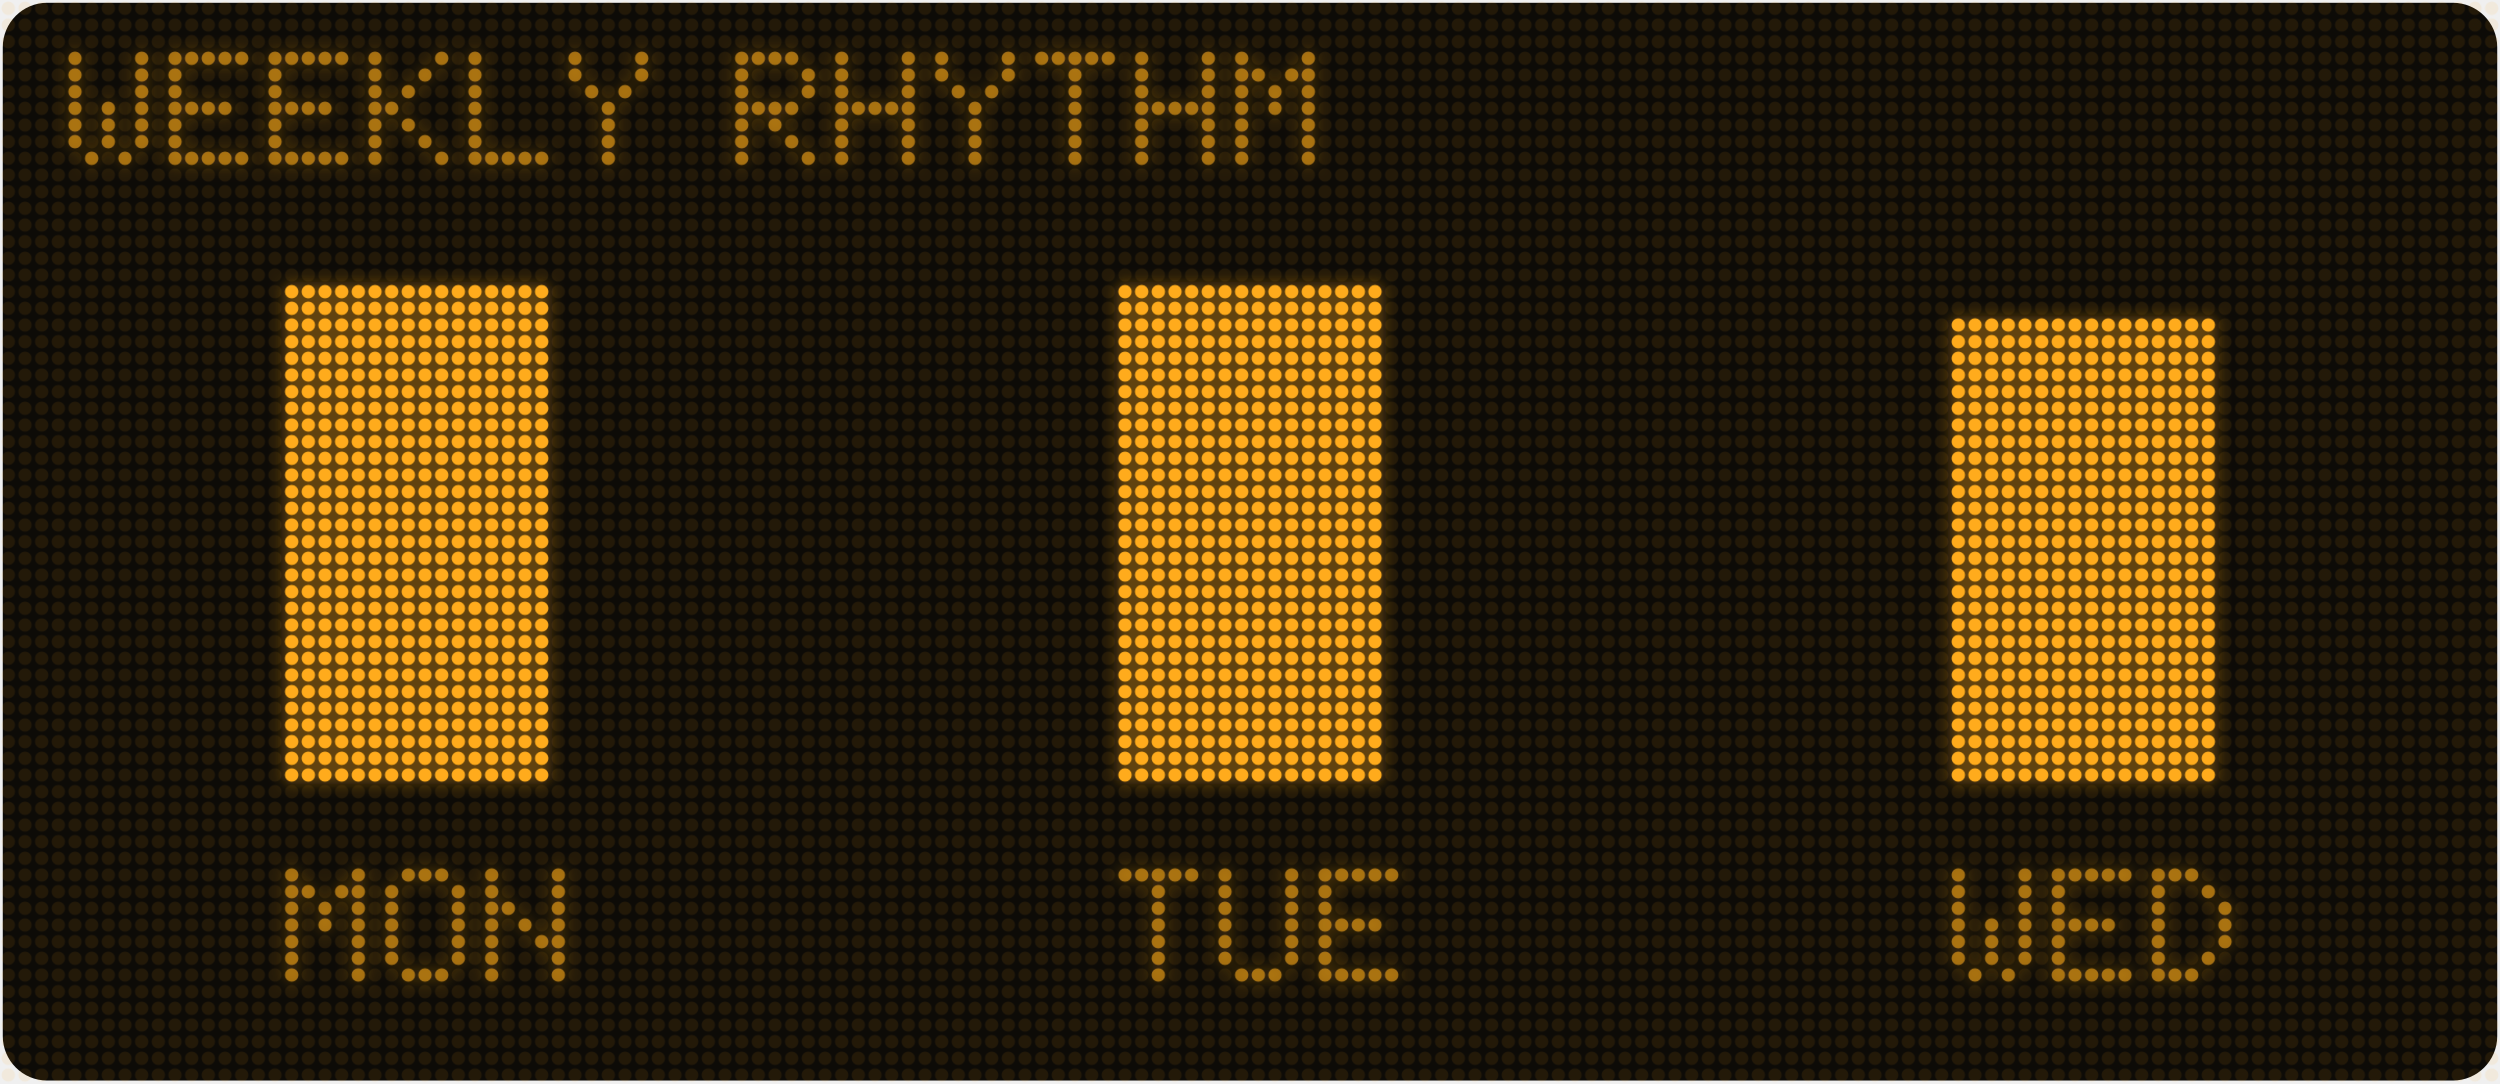
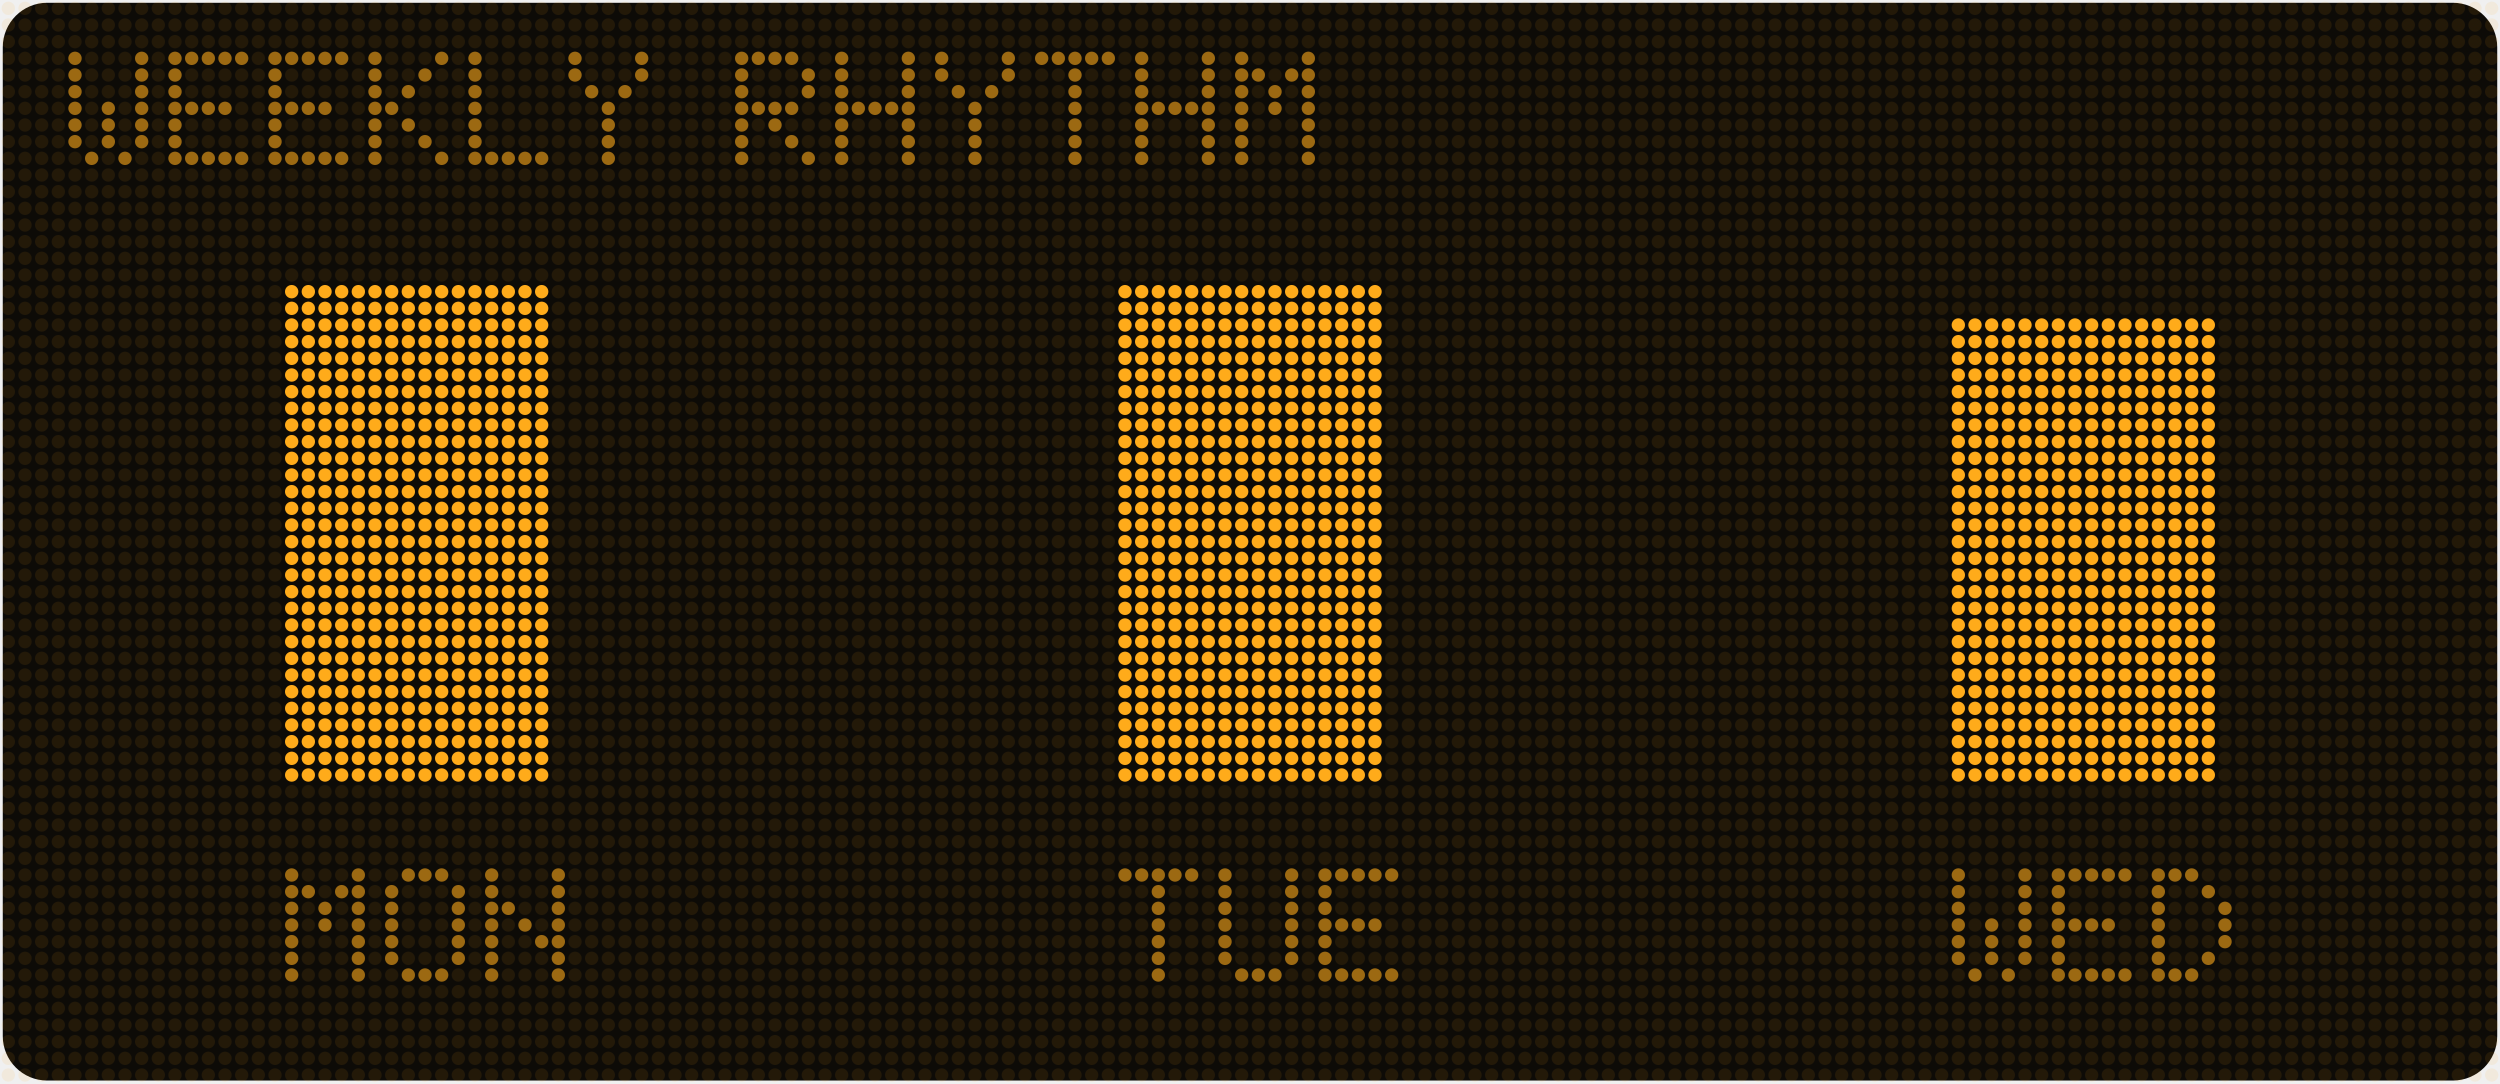
<svg xmlns="http://www.w3.org/2000/svg" width="450" height="195" viewBox="0 0 450 195" fill="none" role="img" aria-labelledby="title desc">
  <style>
  text { font-family: -apple-system, BlinkMacSystemFont, 'Segoe UI', 'Noto Sans', Helvetica, Arial, sans-serif; }
  .strip { animation: strip 11.1s infinite; }
  @keyframes strip { 0.000% { transform: translateX(0); } 27.928% { transform: translateX(0); animation-timing-function: steps(200); } 81.982% { transform: translateX(-600px); } 100.000% { transform: translateX(-600px); } }
  .wspall { animation: wspall 11.1s infinite; }
  @keyframes wspall { 0.000% { opacity: 0; } 5.405% { opacity: 0; animation-timing-function: steps(1, end); } 5.414% { opacity: 1; } 99.991% { opacity: 1; animation-timing-function: steps(1, end); } 100.000% { opacity: 0; } }
  .wsp0 { animation: wsp0 11.1s infinite; }
  @keyframes wsp0 { 0.000% { opacity: 0; } 0.000% { opacity: 0; animation-timing-function: steps(1, end); } 0.901% { opacity: 1; } 99.991% { opacity: 1; animation-timing-function: steps(1, end); } 100.000% { opacity: 0; } }
  .wsp1 { animation: wsp1 11.1s infinite; }
  @keyframes wsp1 { 0.000% { opacity: 0; } 0.901% { opacity: 0; animation-timing-function: steps(1, end); } 1.802% { opacity: 1; } 99.991% { opacity: 1; animation-timing-function: steps(1, end); } 100.000% { opacity: 0; } }
  .wsp2 { animation: wsp2 11.1s infinite; }
  @keyframes wsp2 { 0.000% { opacity: 0; } 1.802% { opacity: 0; animation-timing-function: steps(1, end); } 2.703% { opacity: 1; } 99.991% { opacity: 1; animation-timing-function: steps(1, end); } 100.000% { opacity: 0; } }
  .wsp3 { animation: wsp3 11.1s infinite; }
  @keyframes wsp3 { 0.000% { opacity: 0; } 2.703% { opacity: 0; animation-timing-function: steps(1, end); } 3.604% { opacity: 1; } 99.991% { opacity: 1; animation-timing-function: steps(1, end); } 100.000% { opacity: 0; } }
  .wsp4 { animation: wsp4 11.1s infinite; }
  @keyframes wsp4 { 0.000% { opacity: 0; } 3.604% { opacity: 0; animation-timing-function: steps(1, end); } 4.505% { opacity: 1; } 99.991% { opacity: 1; animation-timing-function: steps(1, end); } 100.000% { opacity: 0; } }
  .wsp5 { animation: wsp5 11.1s infinite; }
  @keyframes wsp5 { 0.000% { opacity: 0; } 4.505% { opacity: 0; animation-timing-function: steps(1, end); } 5.405% { opacity: 1; } 99.991% { opacity: 1; animation-timing-function: steps(1, end); } 100.000% { opacity: 0; } }
  @media (prefers-reduced-motion: reduce) { * { animation: none !important; } }
</style>
+   <rect x="0.5" y="0.5" width="449" height="194" rx="8" fill="#0d0b07" />
+   <path d="M1.5 1.5h448.5M1.5 4.5h448.5M1.5 7.5h448.5M1.5 10.5h448.5M1.5 13.5h448.5M1.5 16.5h448.5M1.5 19.5h448.5M1.5 22.5h448.5M1.5 25.5h448.5M1.5 28.5h448.5M1.5 31.5h448.5M1.5 34.5h448.5M1.5 37.5h448.5M1.5 40.5h448.5M1.5 43.5h448.5M1.5 46.5h448.5M1.5 49.5h448.5M1.5 52.5h448.5M1.5 55.5h448.5M1.5 58.5h448.5M1.5 61.5h448.5M1.5 64.5h448.5M1.5 67.5h448.5M1.5 70.5h448.5M1.5 73.5h448.5M1.5 76.5h448.5M1.5 79.5h448.5M1.5 82.5h448.5M1.5 85.5h448.5M1.5 88.5h448.5M1.5 91.5h448.5M1.5 94.5h448.5M1.5 97.5h448.5M1.5 100.5h448.5M1.5 103.5h448.5M1.5 106.5h448.5M1.5 109.5h448.5M1.5 112.5h448.5M1.5 115.5h448.5M1.5 118.5h448.5M1.5 121.5h448.5M1.5 124.5h448.5M1.5 127.5h448.5M1.5 130.5h448.5M1.5 133.5h448.5M1.5 136.5h448.5M1.5 139.5h448.5M1.5 142.5h448.5M1.5 145.5h448.5M1.5 148.5h448.5M1.5 151.5h448.5M1.5 154.5h448.5M1.5 157.5h448.5M1.5 160.5h448.5M1.5 163.5h448.5M1.5 166.5h448.5M1.5 169.5h448.5M1.5 172.5h448.5M1.5 175.5h448.5M1.5 178.5h448.5M1.5 181.5h448.5M1.5 184.5h448.5M1.5 187.5h448.5M1.5 190.5h448.5M1.5 193.5h448.5" fill="none" stroke="#ffab1a" stroke-width="2.4" stroke-linecap="round" stroke-dasharray="0 3" stroke-opacity="0.09" />
  <defs>
-     <pattern id="dot" width="3" height="3" patternUnits="userSpaceOnUse">
-       <circle cx="1.5" cy="1.5" r="1.2" fill="#fff" />
+     <clipPath id="wview">
+       <rect x="0" y="36" width="450" height="159" />
+     </clipPath>
+     <pattern id="wsp0" width="48" height="48" patternUnits="userSpaceOnUse">
+       <path d="M24 0h3v3h-3zM39 0h3v3h-3zM45 0h3v3h-3zM0 3h3v3h-3zM15 3h3v3h-3zM30 3h3v3h-3zM36 3h6v3h-6zM12 6h3v3h-3zM18 6h3v3h-3zM33 9h3v3h-3zM3 12h3v6h-3zM12 12h3v3h-3zM39 15h3v3h-3zM24 18h3v3h-3zM30 18h3v3h-3zM21 24h6v3h-6zM15 27h3v3h-3zM30 27h3v3h-3zM12 30h3v6h-3zM21 30h3v3h-3zM33 30h3v3h-3zM3 33h3v3h-3zM18 33h3v3h-3zM30 33h3v3h-3zM0 36h3v3h-3zM15 36h3v3h-3zM21 36h3v6h-3zM27 36h3v3h-3zM33 36h3v3h-3zM45 36h3v6h-3zM0 39h9v3h-9zM12 39h3v6h-3zM21 42h6v3h-6zM6 45h3v3h-3z" fill="#fff" />
    </pattern>
-     <mask id="dots" maskUnits="userSpaceOnUse" x="0" y="0" width="450" height="195">
-       <rect x="0" y="0" width="450" height="195" fill="url(#dot)" />
+     <pattern id="wsp1" width="48" height="48" patternUnits="userSpaceOnUse">
+       <path d="M3 0h3v3h-3zM30 0h6v3h-6zM24 3h3v3h-3zM27 6h3v3h-3zM33 6h3v3h-3zM42 6h3v3h-3zM6 9h3v3h-3zM30 9h3v3h-3zM45 9h3v3h-3zM9 12h3v3h-3zM27 12h3v3h-3zM42 12h6v3h-6zM6 15h3v3h-3zM24 15h6v3h-6zM33 15h3v3h-3zM3 18h3v3h-3zM9 18h6v3h-6zM36 18h3v3h-3zM6 21h6v3h-6zM12 24h6v3h-6zM33 24h3v3h-3zM39 24h6v3h-6zM9 27h3v3h-3zM24 27h3v3h-3zM39 27h3v3h-3zM9 33h3v6h-3zM15 33h3v3h-3zM42 33h6v3h-6zM30 36h3v3h-3zM18 39h3v3h-3zM24 39h6v3h-6zM0 42h3v3h-3zM27 42h9v3h-9zM33 45h3v3h-3z" fill="#fff" />
+     </pattern>
+     <pattern id="wsp2" width="48" height="48" patternUnits="userSpaceOnUse">
+       <path d="M42 0h3v3h-3zM21 3h3v3h-3zM15 6h3v6h-3zM24 6h3v6h-3zM45 6h3v3h-3zM3 9h3v3h-3zM42 9h3v3h-3zM0 12h3v3h-3zM30 12h6v3h-6zM15 15h6v3h-6zM0 18h3v3h-3zM15 18h3v3h-3zM21 18h3v3h-3zM27 18h3v3h-3zM12 21h6v3h-6zM36 21h3v3h-3zM45 21h3v3h-3zM0 24h3v3h-3zM18 24h3v3h-3zM21 27h3v3h-3zM36 27h3v3h-3zM45 27h3v3h-3zM6 30h3v3h-3zM39 30h6v3h-6zM33 33h3v3h-3zM39 33h3v6h-3zM9 39h3v6h-3zM30 39h3v3h-3zM39 45h3v3h-3z" fill="#fff" />
+     </pattern>
+     <pattern id="wsp3" width="48" height="48" patternUnits="userSpaceOnUse">
+       <path d="M0 0h3v3h-3zM6 0h3v3h-3zM15 0h3v3h-3zM18 3h3v3h-3zM21 6h3v6h-3zM39 6h3v3h-3zM0 9h3v3h-3zM12 9h3v3h-3zM27 9h3v3h-3zM36 9h6v3h-6zM18 12h6v3h-6zM36 12h3v6h-3zM0 15h3v3h-3zM21 15h3v3h-3zM39 18h6v3h-6zM21 21h3v3h-3zM30 21h3v3h-3zM39 21h3v3h-3zM27 24h3v3h-3zM36 24h3v3h-3zM45 24h3v3h-3zM0 27h3v6h-3zM42 27h3v3h-3zM15 30h6v3h-6zM24 30h3v3h-3zM30 30h3v3h-3zM27 33h3v3h-3zM3 36h6v3h-6zM12 36h3v3h-3zM33 39h3v3h-3zM42 39h3v3h-3zM36 42h6v3h-6zM45 42h3v3h-3zM3 45h3v3h-3zM9 45h9v3h-9zM24 45h3v3h-3z" fill="#fff" />
+     </pattern>
+     <pattern id="wsp4" width="48" height="48" patternUnits="userSpaceOnUse">
+       <path d="M12 0h3v3h-3zM3 3h3v6h-3zM9 3h6v3h-6zM33 3h3v3h-3zM42 3h6v3h-6zM9 6h3v3h-3zM30 6h3v3h-3zM18 9h3v3h-3zM6 12h3v3h-3zM39 12h3v3h-3zM9 15h6v3h-6zM45 15h3v3h-3zM6 18h3v3h-3zM18 18h3v6h-3zM0 21h3v3h-3zM27 21h3v3h-3zM3 24h3v3h-3zM30 24h3v3h-3zM12 27h3v3h-3zM18 27h3v3h-3zM27 27h3v6h-3zM45 30h3v3h-3zM0 33h3v3h-3zM21 33h6v3h-6zM36 33h3v6h-3zM42 36h3v3h-3zM39 39h3v3h-3zM3 42h6v3h-6zM15 42h6v3h-6zM18 45h3v3h-3zM27 45h3v3h-3z" fill="#fff" />
+     </pattern>
+     <pattern id="wsp5" width="48" height="48" patternUnits="userSpaceOnUse">
+       <path d="M9 0h3v3h-3zM18 0h6v3h-6zM27 0h3v6h-3zM36 0h3v3h-3zM6 3h3v6h-3zM0 6h3v3h-3zM36 6h3v3h-3zM9 9h3v3h-3zM15 12h3v3h-3zM24 12h3v3h-3zM30 15h3v3h-3zM42 15h3v3h-3zM33 18h3v6h-3zM45 18h3v3h-3zM3 21h3v3h-3zM24 21h3v3h-3zM42 21h3v3h-3zM6 24h6v3h-6zM3 27h6v3h-6zM33 27h3v3h-3zM3 30h3v3h-3zM9 30h3v3h-3zM36 30h3v3h-3zM6 33h3v3h-3zM18 36h3v3h-3zM24 36h3v3h-3zM15 39h3v3h-3zM36 39h3v3h-3zM42 42h3v3h-3zM0 45h3v3h-3zM21 45h3v3h-3zM30 45h3v3h-3zM36 45h3v3h-3zM42 45h6v3h-6z" fill="#fff" />
+     </pattern>
+     <mask id="wsp" maskUnits="userSpaceOnUse" x="0" y="0" width="450" height="195">
+       <rect class="wsp0" x="0" y="0" width="450" height="195" fill="url(#wsp0)" />
+       <rect class="wsp1" x="0" y="0" width="450" height="195" fill="url(#wsp1)" />
+       <rect class="wsp2" x="0" y="0" width="450" height="195" fill="url(#wsp2)" />
+       <rect class="wsp3" x="0" y="0" width="450" height="195" fill="url(#wsp3)" />
+       <rect class="wsp4" x="0" y="0" width="450" height="195" fill="url(#wsp4)" />
+       <rect class="wsp5" x="0" y="0" width="450" height="195" fill="url(#wsp5)" />
+       <rect class="wspall" x="0" y="0" width="450" height="195" fill="#fff" />
    </mask>
-     <filter id="glow" filterUnits="userSpaceOnUse" x="0" y="0" width="450" height="195">
-       <feGaussianBlur stdDeviation="1.4" result="b" />
-       <feComponentTransfer in="b" result="h">
-         <feFuncA type="linear" slope="0.7" />
-       </feComponentTransfer>
-       <feMerge>
-         <feMergeNode in="h" />
-         <feMergeNode in="SourceGraphic" />
-       </feMerge>
-     </filter>
  </defs>
-   <rect x="0.5" y="0.5" width="449" height="194" rx="8" fill="#0d0b07" />
-   <rect x="0" y="0" width="450" height="195" fill="#ffab1a" fill-opacity="0.09" mask="url(#dots)" />
-   <g filter="url(#glow)">
-     <g mask="url(#dots)">
-       <defs>
-         <clipPath id="wview">
-           <rect x="0" y="36" width="450" height="159" />
-         </clipPath>
-         <pattern id="wsp0" width="48" height="48" patternUnits="userSpaceOnUse">
-           <path d="M24 0h3v3h-3zM39 0h3v3h-3zM45 0h3v3h-3zM0 3h3v3h-3zM15 3h3v3h-3zM30 3h3v3h-3zM36 3h6v3h-6zM12 6h3v3h-3zM18 6h3v3h-3zM33 9h3v3h-3zM3 12h3v6h-3zM12 12h3v3h-3zM39 15h3v3h-3zM24 18h3v3h-3zM30 18h3v3h-3zM21 24h6v3h-6zM15 27h3v3h-3zM30 27h3v3h-3zM12 30h3v6h-3zM21 30h3v3h-3zM33 30h3v3h-3zM3 33h3v3h-3zM18 33h3v3h-3zM30 33h3v3h-3zM0 36h3v3h-3zM15 36h3v3h-3zM21 36h3v6h-3zM27 36h3v3h-3zM33 36h3v3h-3zM45 36h3v6h-3zM0 39h9v3h-9zM12 39h3v6h-3zM21 42h6v3h-6zM6 45h3v3h-3z" fill="#fff" />
-         </pattern>
-         <pattern id="wsp1" width="48" height="48" patternUnits="userSpaceOnUse">
-           <path d="M3 0h3v3h-3zM30 0h6v3h-6zM24 3h3v3h-3zM27 6h3v3h-3zM33 6h3v3h-3zM42 6h3v3h-3zM6 9h3v3h-3zM30 9h3v3h-3zM45 9h3v3h-3zM9 12h3v3h-3zM27 12h3v3h-3zM42 12h6v3h-6zM6 15h3v3h-3zM24 15h6v3h-6zM33 15h3v3h-3zM3 18h3v3h-3zM9 18h6v3h-6zM36 18h3v3h-3zM6 21h6v3h-6zM12 24h6v3h-6zM33 24h3v3h-3zM39 24h6v3h-6zM9 27h3v3h-3zM24 27h3v3h-3zM39 27h3v3h-3zM9 33h3v6h-3zM15 33h3v3h-3zM42 33h6v3h-6zM30 36h3v3h-3zM18 39h3v3h-3zM24 39h6v3h-6zM0 42h3v3h-3zM27 42h9v3h-9zM33 45h3v3h-3z" fill="#fff" />
-         </pattern>
-         <pattern id="wsp2" width="48" height="48" patternUnits="userSpaceOnUse">
-           <path d="M42 0h3v3h-3zM21 3h3v3h-3zM15 6h3v6h-3zM24 6h3v6h-3zM45 6h3v3h-3zM3 9h3v3h-3zM42 9h3v3h-3zM0 12h3v3h-3zM30 12h6v3h-6zM15 15h6v3h-6zM0 18h3v3h-3zM15 18h3v3h-3zM21 18h3v3h-3zM27 18h3v3h-3zM12 21h6v3h-6zM36 21h3v3h-3zM45 21h3v3h-3zM0 24h3v3h-3zM18 24h3v3h-3zM21 27h3v3h-3zM36 27h3v3h-3zM45 27h3v3h-3zM6 30h3v3h-3zM39 30h6v3h-6zM33 33h3v3h-3zM39 33h3v6h-3zM9 39h3v6h-3zM30 39h3v3h-3zM39 45h3v3h-3z" fill="#fff" />
-         </pattern>
-         <pattern id="wsp3" width="48" height="48" patternUnits="userSpaceOnUse">
-           <path d="M0 0h3v3h-3zM6 0h3v3h-3zM15 0h3v3h-3zM18 3h3v3h-3zM21 6h3v6h-3zM39 6h3v3h-3zM0 9h3v3h-3zM12 9h3v3h-3zM27 9h3v3h-3zM36 9h6v3h-6zM18 12h6v3h-6zM36 12h3v6h-3zM0 15h3v3h-3zM21 15h3v3h-3zM39 18h6v3h-6zM21 21h3v3h-3zM30 21h3v3h-3zM39 21h3v3h-3zM27 24h3v3h-3zM36 24h3v3h-3zM45 24h3v3h-3zM0 27h3v6h-3zM42 27h3v3h-3zM15 30h6v3h-6zM24 30h3v3h-3zM30 30h3v3h-3zM27 33h3v3h-3zM3 36h6v3h-6zM12 36h3v3h-3zM33 39h3v3h-3zM42 39h3v3h-3zM36 42h6v3h-6zM45 42h3v3h-3zM3 45h3v3h-3zM9 45h9v3h-9zM24 45h3v3h-3z" fill="#fff" />
-         </pattern>
-         <pattern id="wsp4" width="48" height="48" patternUnits="userSpaceOnUse">
-           <path d="M12 0h3v3h-3zM3 3h3v6h-3zM9 3h6v3h-6zM33 3h3v3h-3zM42 3h6v3h-6zM9 6h3v3h-3zM30 6h3v3h-3zM18 9h3v3h-3zM6 12h3v3h-3zM39 12h3v3h-3zM9 15h6v3h-6zM45 15h3v3h-3zM6 18h3v3h-3zM18 18h3v6h-3zM0 21h3v3h-3zM27 21h3v3h-3zM3 24h3v3h-3zM30 24h3v3h-3zM12 27h3v3h-3zM18 27h3v3h-3zM27 27h3v6h-3zM45 30h3v3h-3zM0 33h3v3h-3zM21 33h6v3h-6zM36 33h3v6h-3zM42 36h3v3h-3zM39 39h3v3h-3zM3 42h6v3h-6zM15 42h6v3h-6zM18 45h3v3h-3zM27 45h3v3h-3z" fill="#fff" />
-         </pattern>
-         <pattern id="wsp5" width="48" height="48" patternUnits="userSpaceOnUse">
-           <path d="M9 0h3v3h-3zM18 0h6v3h-6zM27 0h3v6h-3zM36 0h3v3h-3zM6 3h3v6h-3zM0 6h3v3h-3zM36 6h3v3h-3zM9 9h3v3h-3zM15 12h3v3h-3zM24 12h3v3h-3zM30 15h3v3h-3zM42 15h3v3h-3zM33 18h3v6h-3zM45 18h3v3h-3zM3 21h3v3h-3zM24 21h3v3h-3zM42 21h3v3h-3zM6 24h6v3h-6zM3 27h6v3h-6zM33 27h3v3h-3zM3 30h3v3h-3zM9 30h3v3h-3zM36 30h3v3h-3zM6 33h3v3h-3zM18 36h3v3h-3zM24 36h3v3h-3zM15 39h3v3h-3zM36 39h3v3h-3zM42 42h3v3h-3zM0 45h3v3h-3zM21 45h3v3h-3zM30 45h3v3h-3zM36 45h3v3h-3zM42 45h6v3h-6z" fill="#fff" />
-         </pattern>
-         <mask id="wsp" maskUnits="userSpaceOnUse" x="0" y="0" width="450" height="195">
-           <rect class="wsp0" x="0" y="0" width="450" height="195" fill="url(#wsp0)" />
-           <rect class="wsp1" x="0" y="0" width="450" height="195" fill="url(#wsp1)" />
-           <rect class="wsp2" x="0" y="0" width="450" height="195" fill="url(#wsp2)" />
-           <rect class="wsp3" x="0" y="0" width="450" height="195" fill="url(#wsp3)" />
-           <rect class="wsp4" x="0" y="0" width="450" height="195" fill="url(#wsp4)" />
-           <rect class="wsp5" x="0" y="0" width="450" height="195" fill="url(#wsp5)" />
-           <rect class="wspall" x="0" y="0" width="450" height="195" fill="#fff" />
-         </mask>
-       </defs>
-       <path d="M12 9h3v18h-3zM24 9h3v18h-3zM30 9h15v3h-15zM48 9h15v3h-15zM66 9h3v9h-3zM78 9h3v3h-3zM84 9h3v18h-3zM102 9h3v6h-3zM114 9h3v6h-3zM132 9h12v3h-12zM150 9h3v9h-3zM162 9h3v9h-3zM168 9h3v6h-3zM180 9h3v6h-3zM186 9h15v3h-15zM204 9h3v9h-3zM216 9h3v9h-3zM222 9h3v3h-3zM234 9h3v3h-3zM30 12h3v6h-3zM48 12h3v6h-3zM75 12h3v3h-3zM132 12h3v6h-3zM144 12h3v6h-3zM192 12h3v18h-3zM222 12h6v3h-6zM231 12h6v3h-6zM72 15h3v3h-3zM105 15h3v3h-3zM111 15h3v3h-3zM171 15h3v3h-3zM177 15h3v3h-3zM222 15h3v15h-3zM228 15h3v6h-3zM234 15h3v15h-3zM18 18h3v9h-3zM30 18h12v3h-12zM48 18h12v3h-12zM66 18h6v3h-6zM108 18h3v12h-3zM132 18h12v3h-12zM150 18h15v3h-15zM174 18h3v12h-3zM204 18h15v3h-15zM30 21h3v6h-3zM48 21h3v6h-3zM66 21h3v9h-3zM72 21h3v3h-3zM132 21h3v9h-3zM138 21h3v3h-3zM150 21h3v9h-3zM162 21h3v9h-3zM204 21h3v9h-3zM216 21h3v9h-3zM75 24h3v3h-3zM141 24h3v3h-3zM15 27h3v3h-3zM21 27h3v3h-3zM30 27h15v3h-15zM48 27h15v3h-15zM78 27h3v3h-3zM84 27h15v3h-15zM144 27h3v3h-3z" fill="#ffab1a" fill-opacity="0.55" />
-       <g clip-path="url(#wview)" mask="url(#wsp)">
-         <g class="strip">
-           <path d="M51 51h48v90h-48zM201 51h48v90h-48zM351 57h48v84h-48zM501 66h48v75h-48zM801 75h48v66h-48zM951 78h48v63h-48zM651 87h48v54h-48z" fill="#ffab1a" />
-           <path d="M51 156h3v3h-3zM63 156h3v3h-3zM72 156h9v3h-9zM87 156h3v6h-3zM99 156h3v12h-3zM201 156h15v3h-15zM219 156h3v18h-3zM231 156h3v18h-3zM237 156h15v3h-15zM351 156h3v18h-3zM363 156h3v18h-3zM369 156h15v3h-15zM387 156h9v3h-9zM501 156h15v3h-15zM519 156h3v9h-3zM531 156h3v9h-3zM537 156h3v18h-3zM549 156h3v18h-3zM651 156h15v3h-15zM669 156h12v3h-12zM690 156h9v3h-9zM804 156h12v3h-12zM822 156h9v3h-9zM837 156h15v3h-15zM954 156h12v3h-12zM969 156h3v18h-3zM981 156h3v18h-3zM987 156h3v6h-3zM999 156h3v12h-3zM51 159h6v3h-6zM60 159h6v3h-6zM69 159h3v15h-3zM81 159h3v15h-3zM207 159h3v18h-3zM237 159h3v6h-3zM369 159h3v6h-3zM387 159h3v15h-3zM396 159h3v3h-3zM507 159h3v18h-3zM651 159h3v6h-3zM669 159h3v6h-3zM681 159h3v6h-3zM693 159h3v15h-3zM801 159h3v6h-3zM819 159h3v6h-3zM831 159h3v6h-3zM843 159h3v18h-3zM951 159h3v6h-3zM51 162h3v15h-3zM57 162h3v6h-3zM63 162h3v15h-3zM87 162h6v3h-6zM399 162h3v9h-3zM987 162h6v3h-6zM87 165h3v12h-3zM93 165h3v3h-3zM237 165h12v3h-12zM357 165h3v9h-3zM369 165h12v3h-12zM519 165h15v3h-15zM651 165h12v3h-12zM669 165h12v3h-12zM804 165h9v3h-9zM819 165h15v3h-15zM954 165h9v3h-9zM987 165h3v12h-3zM993 165h3v3h-3zM96 168h6v3h-6zM237 168h3v6h-3zM369 168h3v6h-3zM519 168h3v9h-3zM531 168h3v9h-3zM651 168h3v9h-3zM669 168h3v9h-3zM675 168h3v3h-3zM813 168h3v6h-3zM819 168h3v9h-3zM831 168h3v9h-3zM963 168h3v6h-3zM996 168h6v3h-6zM99 171h3v6h-3zM396 171h3v3h-3zM678 171h3v3h-3zM999 171h3v6h-3zM72 174h9v3h-9zM222 174h9v3h-9zM237 174h15v3h-15zM354 174h3v3h-3zM360 174h3v3h-3zM369 174h15v3h-15zM387 174h9v3h-9zM540 174h9v3h-9zM681 174h3v3h-3zM690 174h9v3h-9zM801 174h12v3h-12zM951 174h12v3h-12zM972 174h9v3h-9z" fill="#ffab1a" fill-opacity="0.55" />
-         </g>
-       </g>
+   <path d="M13.5 10.5v16.5M25.5 10.5v16.5M31.5 10.5h13.5M49.5 10.5h13.5M67.5 10.5v7.5M79.5 10.5h1.5M85.5 10.5v16.5M103.5 10.5v4.5M115.5 10.5v4.5M133.5 10.5h10.5M151.5 10.5v7.5M163.5 10.5v7.5M169.5 10.5v4.5M181.5 10.5v4.5M187.5 10.5h13.5M205.5 10.5v7.5M217.5 10.5v7.5M223.5 10.5h1.5M235.5 10.5h1.5M31.5 13.5v4.5M49.5 13.5v4.5M76.5 13.5h1.5M133.5 13.5v4.5M145.5 13.5v4.5M193.5 13.5v16.5M223.5 13.5h4.5M232.5 13.5h4.5M73.5 16.5h1.5M106.5 16.5h1.5M112.5 16.5h1.5M172.5 16.5h1.5M178.5 16.5h1.5M223.5 16.5v13.5M229.5 16.5v4.5M235.5 16.5v13.5M19.5 19.5v7.5M31.5 19.5h10.5M49.5 19.5h10.5M67.5 19.5h4.5M109.5 19.5v10.5M133.5 19.5h10.5M151.5 19.5h13.5M175.5 19.5v10.5M205.5 19.5h13.5M31.5 22.5v4.5M49.5 22.5v4.5M67.5 22.5v7.5M73.5 22.5h1.5M133.5 22.5v7.5M139.5 22.5h1.5M151.5 22.5v7.5M163.5 22.5v7.5M205.5 22.5v7.5M217.5 22.5v7.5M76.5 25.5h1.5M142.5 25.5h1.5M16.5 28.5h1.5M22.5 28.5h1.5M31.5 28.5h13.5M49.5 28.5h13.5M79.5 28.5h1.5M85.5 28.5h13.5M145.5 28.5h1.5" fill="none" stroke="#ffab1a" stroke-width="2.4" stroke-linecap="round" stroke-dasharray="0 3" stroke-opacity="0.55" />
+   <g clip-path="url(#wview)" mask="url(#wsp)">
+     <g class="strip">
+       <path d="M52.5 52.5v88.5M55.5 52.5v88.5M58.5 52.5v88.5M61.5 52.5v88.5M64.5 52.5v88.5M67.5 52.5v88.5M70.5 52.5v88.5M73.5 52.5v88.5M76.5 52.5v88.5M79.5 52.5v88.5M82.5 52.5v88.5M85.5 52.5v88.5M88.5 52.5v88.5M91.5 52.5v88.5M94.5 52.5v88.5M97.5 52.5v88.5M202.5 52.5v88.5M205.5 52.5v88.5M208.5 52.5v88.5M211.5 52.5v88.5M214.5 52.5v88.5M217.5 52.5v88.5M220.5 52.5v88.5M223.5 52.5v88.5M226.5 52.5v88.5M229.5 52.5v88.5M232.5 52.5v88.5M235.5 52.5v88.5M238.5 52.5v88.5M241.5 52.5v88.5M244.5 52.5v88.5M247.5 52.5v88.5M352.5 58.5v82.5M355.5 58.5v82.5M358.5 58.5v82.5M361.5 58.5v82.5M364.5 58.5v82.5M367.5 58.5v82.5M370.5 58.5v82.5M373.5 58.5v82.5M376.5 58.5v82.5M379.5 58.5v82.5M382.5 58.5v82.5M385.5 58.5v82.5M388.5 58.5v82.5M391.5 58.5v82.5M394.5 58.5v82.5M397.5 58.5v82.5M502.5 67.5v73.5M505.5 67.5v73.5M508.5 67.5v73.5M511.5 67.5v73.5M514.5 67.5v73.5M517.5 67.5v73.5M520.5 67.5v73.5M523.5 67.5v73.5M526.5 67.5v73.5M529.5 67.5v73.5M532.5 67.5v73.5M535.5 67.5v73.5M538.5 67.5v73.5M541.5 67.5v73.5M544.5 67.5v73.5M547.5 67.5v73.5M802.5 76.5v64.5M805.5 76.5v64.5M808.5 76.5v64.5M811.5 76.5v64.5M814.5 76.5v64.5M817.5 76.5v64.5M820.5 76.5v64.5M823.5 76.5v64.5M826.5 76.5v64.5M829.5 76.5v64.5M832.5 76.5v64.5M835.5 76.5v64.5M838.5 76.5v64.5M841.5 76.5v64.5M844.5 76.5v64.5M847.5 76.5v64.5M952.5 79.5v61.5M955.5 79.5v61.5M958.5 79.5v61.5M961.5 79.5v61.5M964.5 79.5v61.5M967.5 79.5v61.5M970.5 79.5v61.5M973.5 79.5v61.5M976.5 79.5v61.5M979.5 79.5v61.5M982.5 79.5v61.5M985.5 79.5v61.5M988.5 79.5v61.5M991.5 79.5v61.5M994.5 79.5v61.5M997.5 79.5v61.5M652.5 88.5v52.5M655.5 88.5v52.5M658.5 88.5v52.5M661.5 88.5v52.5M664.5 88.5v52.5M667.5 88.5v52.5M670.5 88.5v52.5M673.5 88.5v52.5M676.5 88.5v52.5M679.5 88.5v52.5M682.5 88.5v52.5M685.5 88.5v52.5M688.5 88.5v52.5M691.5 88.5v52.5M694.5 88.5v52.5M697.5 88.5v52.5" fill="none" stroke="#ffab1a" stroke-width="2.4" stroke-linecap="round" stroke-dasharray="0 3" />
+       <path d="M52.5 157.5h1.5M64.5 157.5h1.5M73.5 157.5h7.5M88.5 157.5v4.5M100.5 157.5v10.5M202.5 157.5h13.5M220.5 157.5v16.5M232.5 157.5v16.5M238.5 157.5h13.5M352.5 157.5v16.5M364.5 157.5v16.5M370.5 157.5h13.5M388.5 157.5h7.5M502.5 157.5h13.5M520.5 157.5v7.5M532.5 157.5v7.5M538.5 157.5v16.5M550.5 157.5v16.5M652.5 157.5h13.5M670.5 157.5h10.5M691.5 157.5h7.5M805.5 157.5h10.5M823.5 157.5h7.5M838.5 157.5h13.5M955.5 157.5h10.5M970.5 157.5v16.5M982.5 157.5v16.5M988.5 157.5v4.5M1000.5 157.5v10.5M52.5 160.5h4.5M61.5 160.5h4.5M70.5 160.5v13.5M82.5 160.5v13.5M208.5 160.5v16.5M238.5 160.5v4.5M370.5 160.5v4.5M388.5 160.5v13.5M397.5 160.5h1.5M508.5 160.5v16.5M652.5 160.5v4.5M670.5 160.5v4.5M682.5 160.5v4.5M694.5 160.5v13.5M802.5 160.5v4.5M820.5 160.5v4.5M832.5 160.5v4.5M844.5 160.5v16.5M952.5 160.5v4.5M52.5 163.5v13.5M58.5 163.5v4.5M64.5 163.5v13.5M88.5 163.5h4.5M400.5 163.5v7.5M988.5 163.5h4.5M88.5 166.5v10.5M94.5 166.5h1.5M238.5 166.5h10.5M358.5 166.5v7.5M370.5 166.5h10.5M520.5 166.5h13.5M652.5 166.5h10.5M670.5 166.5h10.5M805.5 166.5h7.5M820.5 166.5h13.5M955.5 166.5h7.5M988.5 166.5v10.5M994.5 166.5h1.5M97.5 169.5h4.5M238.5 169.5v4.5M370.5 169.5v4.5M520.5 169.5v7.5M532.5 169.5v7.5M652.5 169.5v7.5M670.5 169.5v7.5M676.5 169.5h1.5M814.5 169.5v4.5M820.5 169.5v7.5M832.5 169.5v7.5M964.5 169.5v4.5M997.5 169.5h4.5M100.5 172.5v4.5M397.5 172.5h1.5M679.5 172.5h1.5M1000.5 172.5v4.5M73.5 175.5h7.5M223.5 175.5h7.5M238.5 175.5h13.5M355.5 175.5h1.5M361.5 175.5h1.5M370.5 175.5h13.5M388.5 175.5h7.5M541.5 175.5h7.5M682.5 175.5h1.5M691.5 175.5h7.5M802.5 175.5h10.5M952.5 175.5h10.5M973.5 175.5h7.5" fill="none" stroke="#ffab1a" stroke-width="2.4" stroke-linecap="round" stroke-dasharray="0 3" stroke-opacity="0.55" />
    </g>
  </g>
</svg>
